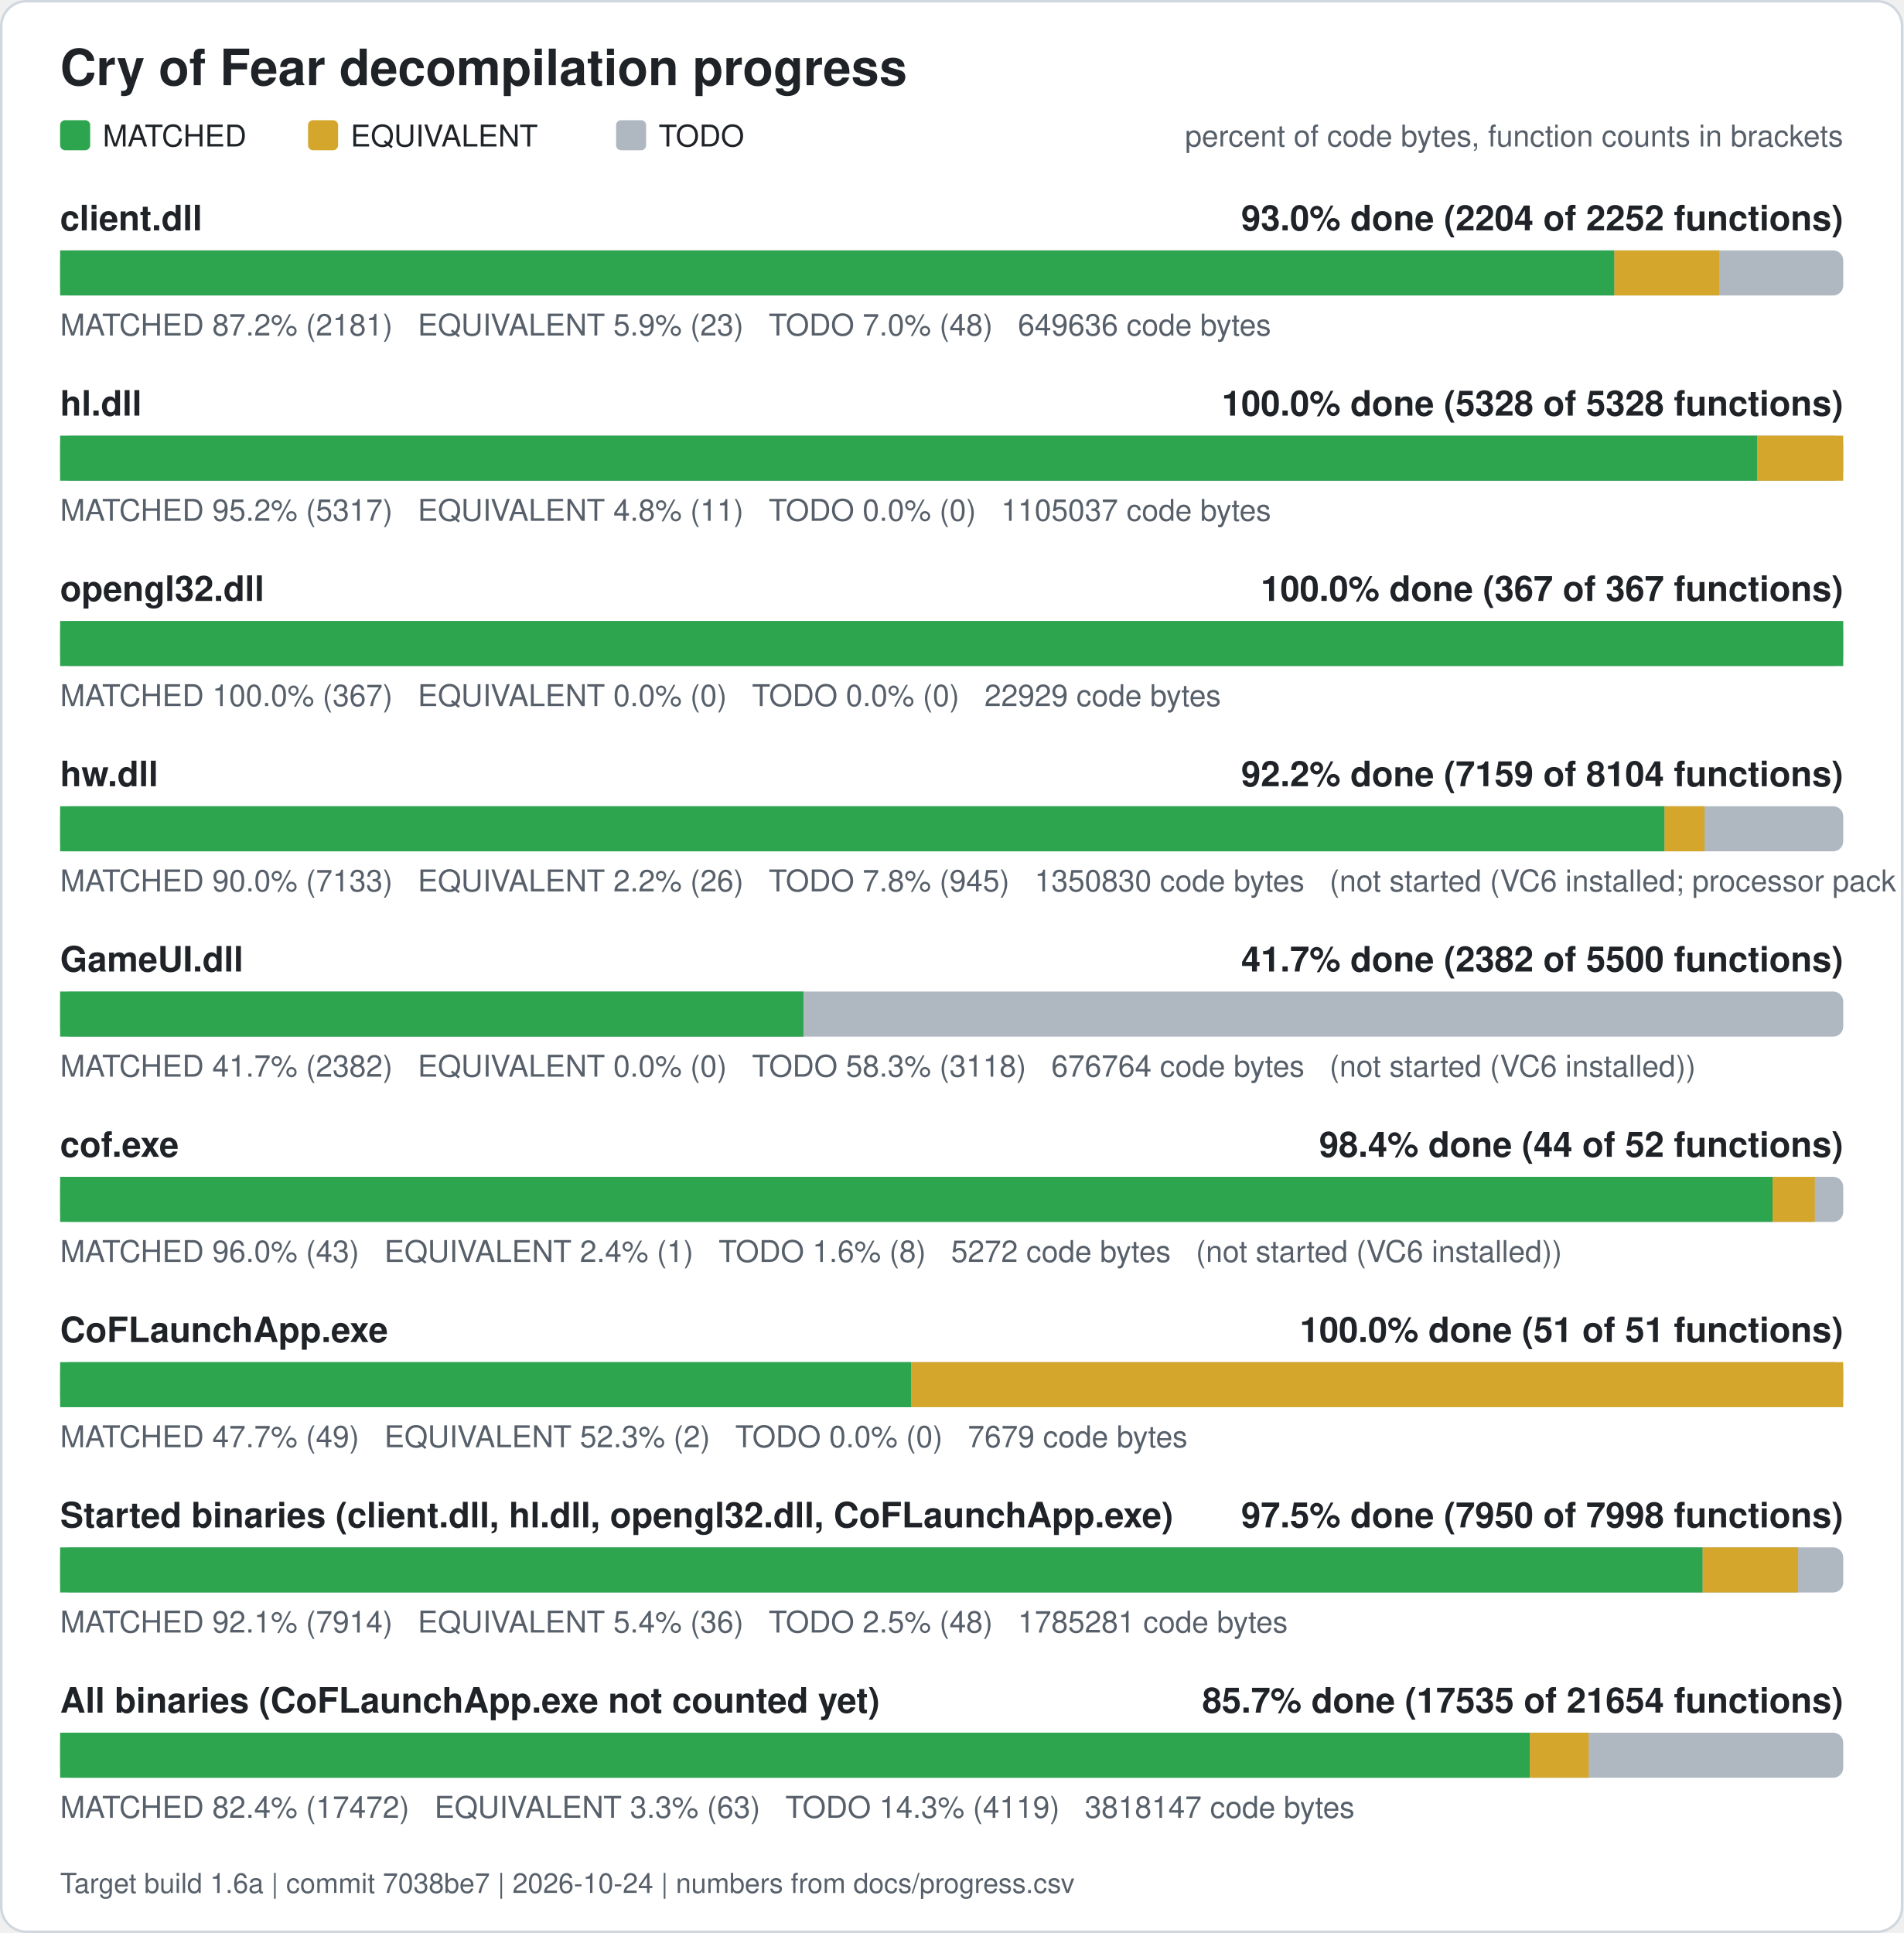
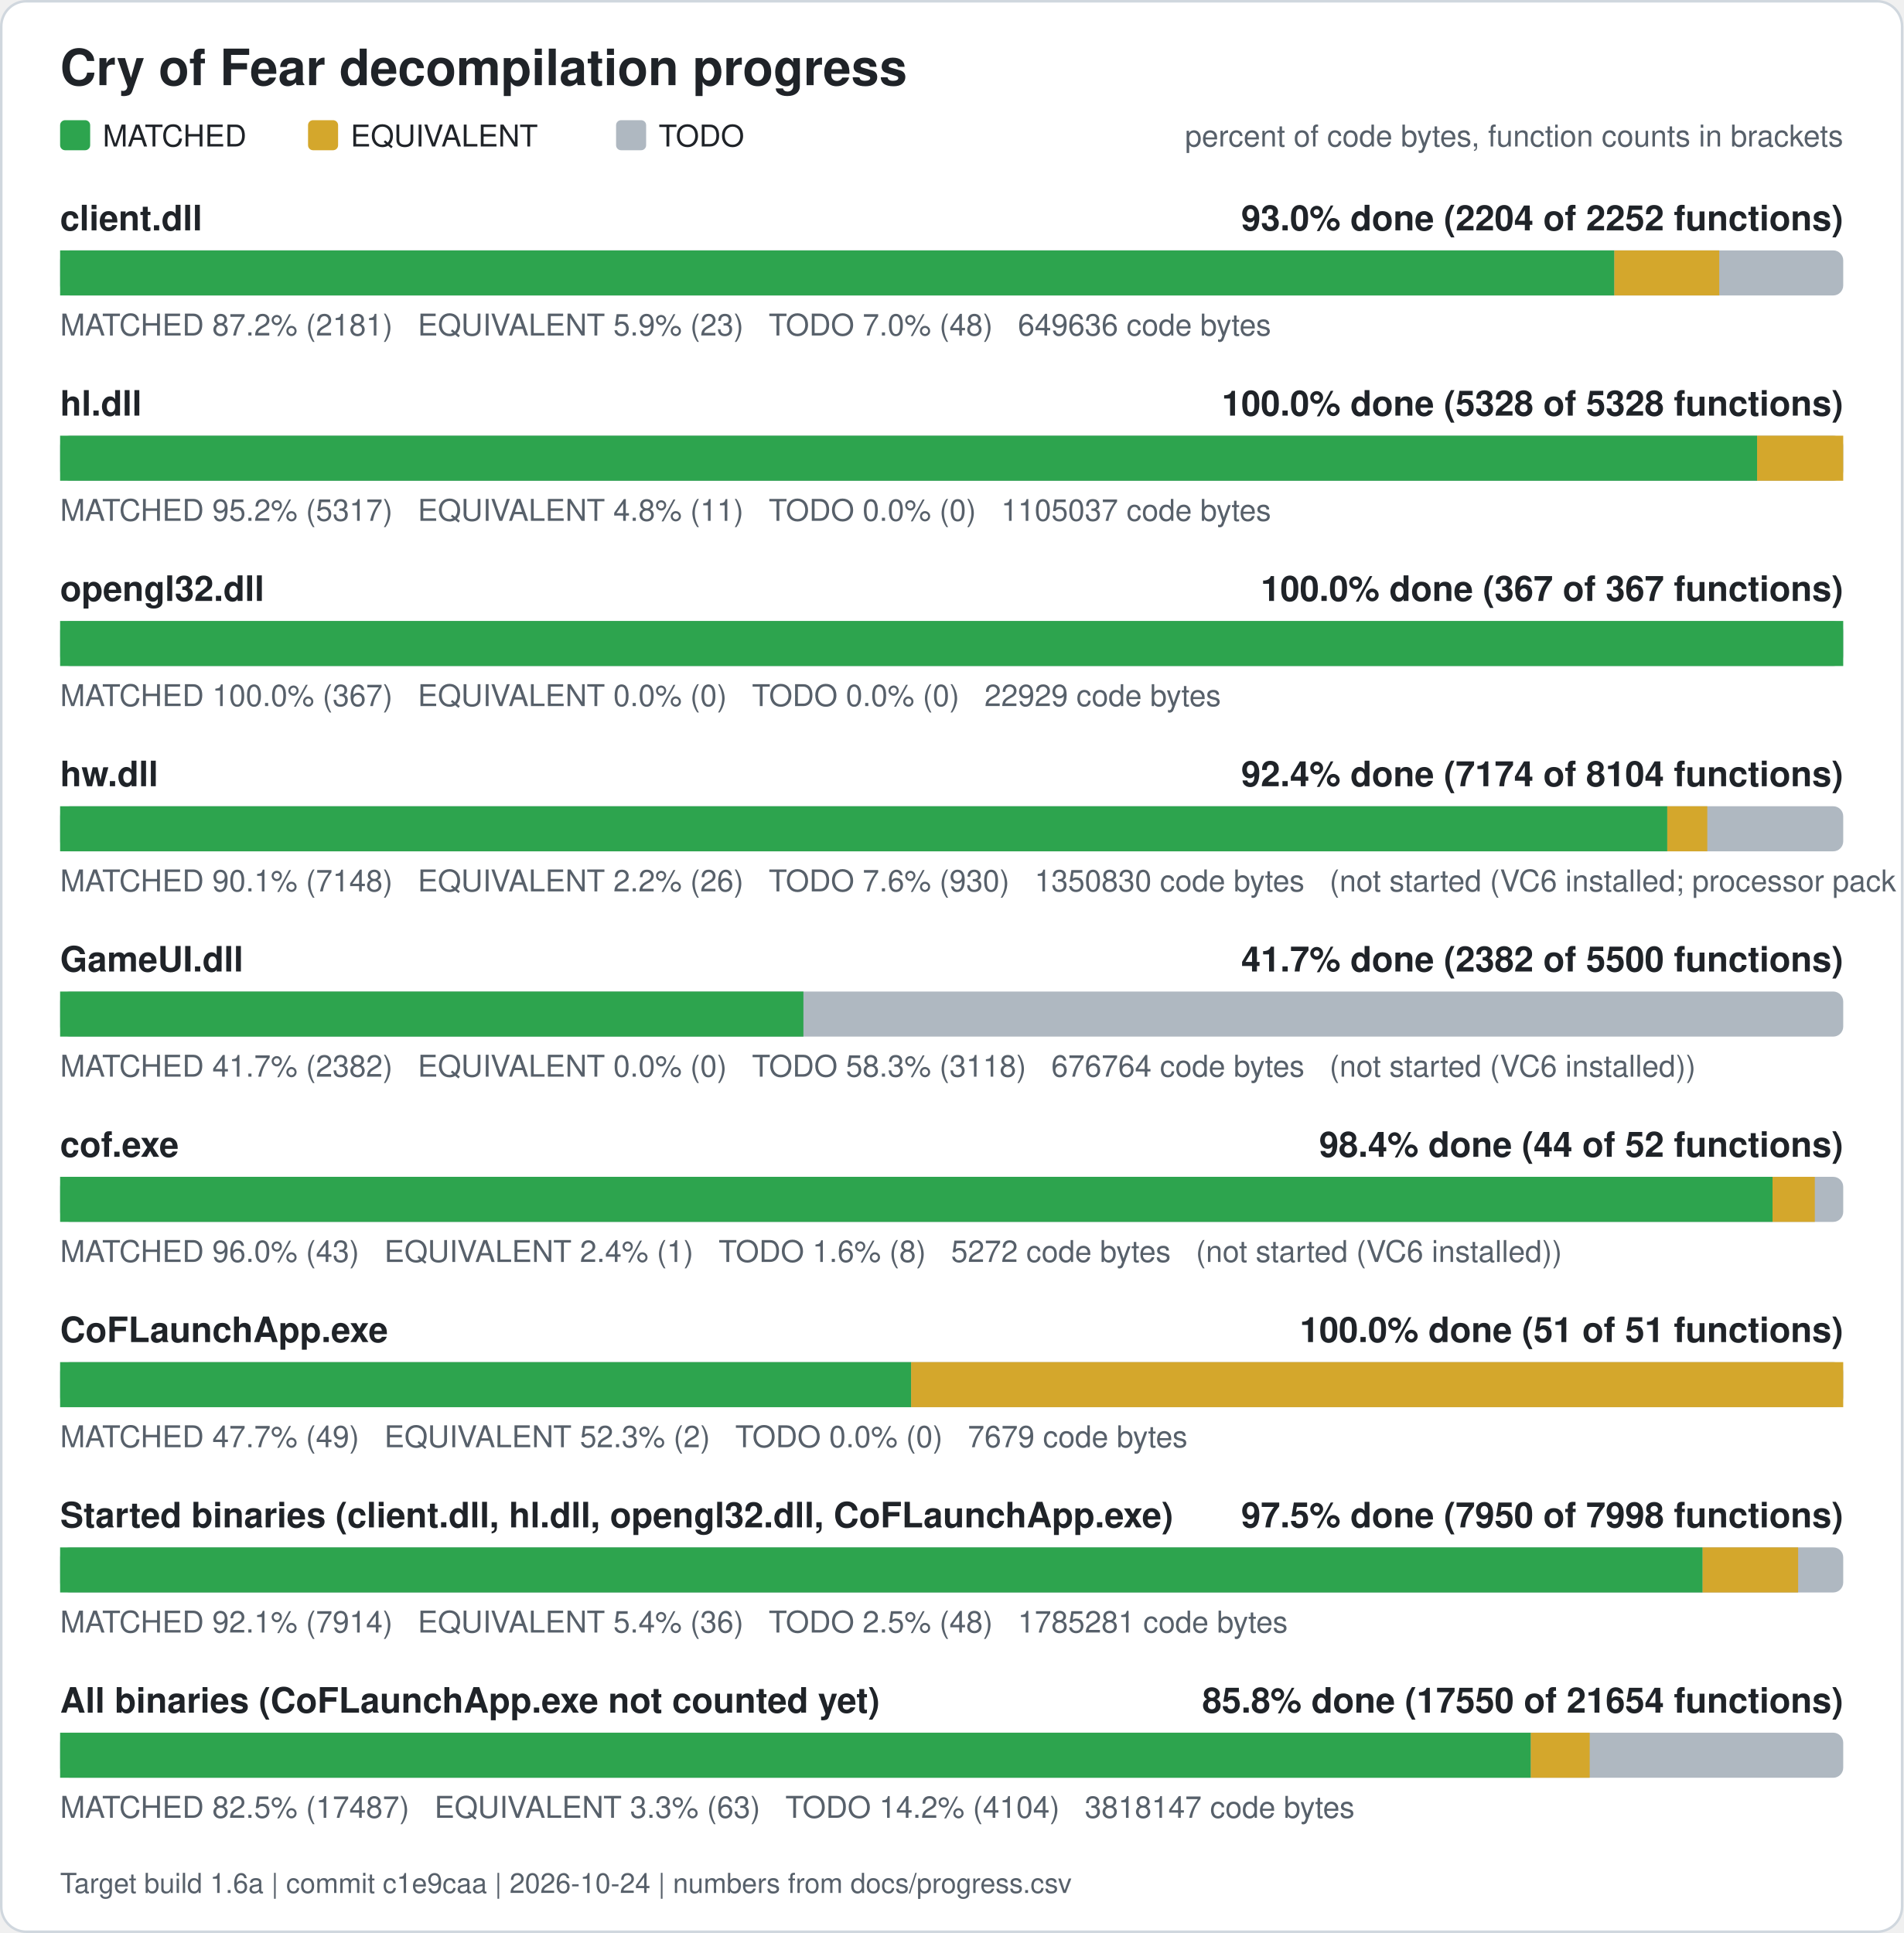
<svg xmlns="http://www.w3.org/2000/svg" width="760" height="772" viewBox="0 0 760 772" role="img" aria-label="Cry of Fear decompilation progress">
  <rect x="0.5" y="0.5" width="759" height="771" rx="10" fill="#ffffff" stroke="#d0d7de" />
  <text x="24" y="34" font-family="Segoe UI, Helvetica, Arial, sans-serif" font-size="20" font-weight="600" fill="#1f2328">Cry of Fear decompilation progress</text>
  <rect x="24" y="48" width="12" height="12" rx="2" fill="#2da44e" />
  <text x="41" y="58.5" font-family="Segoe UI, Helvetica, Arial, sans-serif" font-size="12" fill="#1f2328">MATCHED</text>
  <rect x="123" y="48" width="12" height="12" rx="2" fill="#d4a72c" />
  <text x="140" y="58.5" font-family="Segoe UI, Helvetica, Arial, sans-serif" font-size="12" fill="#1f2328">EQUIVALENT</text>
  <rect x="246" y="48" width="12" height="12" rx="2" fill="#afb8c1" />
  <text x="263" y="58.5" font-family="Segoe UI, Helvetica, Arial, sans-serif" font-size="12" fill="#1f2328">TODO</text>
  <text x="736" y="58.5" font-family="Segoe UI, Helvetica, Arial, sans-serif" font-size="12" fill="#57606a" text-anchor="end">percent of code bytes, function counts in brackets</text>
  <text x="24" y="92" font-family="Segoe UI, Helvetica, Arial, sans-serif" font-size="14" font-weight="600" fill="#1f2328">client.dll</text>
  <text x="736" y="92" font-family="Segoe UI, Helvetica, Arial, sans-serif" font-size="14" font-weight="600" fill="#1f2328" text-anchor="end">93.0% done (2204 of 2252 functions)</text>
  <rect x="24" y="100" width="712" height="18" rx="4" fill="#afb8c1" />
  <rect x="24.00" y="100" width="620.61" height="18" fill="#2da44e" />
  <rect x="644.61" y="100" width="41.89" height="18" fill="#d4a72c" />
  <text x="24" y="134" font-family="Segoe UI, Helvetica, Arial, sans-serif" font-size="12" fill="#57606a" xml:space="preserve">MATCHED 87.2% (2181)   EQUIVALENT 5.9% (23)   TODO 7.0% (48)   649636 code bytes</text>
  <text x="24" y="166" font-family="Segoe UI, Helvetica, Arial, sans-serif" font-size="14" font-weight="600" fill="#1f2328">hl.dll</text>
  <text x="736" y="166" font-family="Segoe UI, Helvetica, Arial, sans-serif" font-size="14" font-weight="600" fill="#1f2328" text-anchor="end">100.0% done (5328 of 5328 functions)</text>
  <rect x="24" y="174" width="712" height="18" rx="4" fill="#afb8c1" />
  <rect x="24.00" y="174" width="677.61" height="18" fill="#2da44e" />
  <rect x="701.61" y="174" width="34.39" height="18" fill="#d4a72c" />
  <text x="24" y="208" font-family="Segoe UI, Helvetica, Arial, sans-serif" font-size="12" fill="#57606a" xml:space="preserve">MATCHED 95.2% (5317)   EQUIVALENT 4.8% (11)   TODO 0.0% (0)   1105037 code bytes</text>
  <text x="24" y="240" font-family="Segoe UI, Helvetica, Arial, sans-serif" font-size="14" font-weight="600" fill="#1f2328">opengl32.dll</text>
  <text x="736" y="240" font-family="Segoe UI, Helvetica, Arial, sans-serif" font-size="14" font-weight="600" fill="#1f2328" text-anchor="end">100.0% done (367 of 367 functions)</text>
  <rect x="24" y="248" width="712" height="18" rx="4" fill="#afb8c1" />
  <rect x="24.00" y="248" width="712.00" height="18" fill="#2da44e" />
  <text x="24" y="282" font-family="Segoe UI, Helvetica, Arial, sans-serif" font-size="12" fill="#57606a" xml:space="preserve">MATCHED 100.0% (367)   EQUIVALENT 0.0% (0)   TODO 0.0% (0)   22929 code bytes</text>
  <text x="24" y="314" font-family="Segoe UI, Helvetica, Arial, sans-serif" font-size="14" font-weight="600" fill="#1f2328">hw.dll</text>
-   <text x="736" y="314" font-family="Segoe UI, Helvetica, Arial, sans-serif" font-size="14" font-weight="600" fill="#1f2328" text-anchor="end">92.2% done (7159 of 8104 functions)</text>
+   <text x="736" y="314" font-family="Segoe UI, Helvetica, Arial, sans-serif" font-size="14" font-weight="600" fill="#1f2328" text-anchor="end">92.4% done (7174 of 8104 functions)</text>
  <rect x="24" y="322" width="712" height="18" rx="4" fill="#afb8c1" />
-   <rect x="24.00" y="322" width="640.65" height="18" fill="#2da44e" />
-   <rect x="664.65" y="322" width="15.98" height="18" fill="#d4a72c" />
-   <text x="24" y="356" font-family="Segoe UI, Helvetica, Arial, sans-serif" font-size="12" fill="#57606a" xml:space="preserve">MATCHED 90.0% (7133)   EQUIVALENT 2.2% (26)   TODO 7.8% (945)   1350830 code bytes   (not started (VC6 installed; processor pack and VS 2005 objects need those compilers))</text>
+   <rect x="24.00" y="322" width="641.74" height="18" fill="#2da44e" />
+   <rect x="665.74" y="322" width="15.98" height="18" fill="#d4a72c" />
+   <text x="24" y="356" font-family="Segoe UI, Helvetica, Arial, sans-serif" font-size="12" fill="#57606a" xml:space="preserve">MATCHED 90.1% (7148)   EQUIVALENT 2.2% (26)   TODO 7.6% (930)   1350830 code bytes   (not started (VC6 installed; processor pack and VS 2005 objects need those compilers))</text>
  <text x="24" y="388" font-family="Segoe UI, Helvetica, Arial, sans-serif" font-size="14" font-weight="600" fill="#1f2328">GameUI.dll</text>
  <text x="736" y="388" font-family="Segoe UI, Helvetica, Arial, sans-serif" font-size="14" font-weight="600" fill="#1f2328" text-anchor="end">41.7% done (2382 of 5500 functions)</text>
  <rect x="24" y="396" width="712" height="18" rx="4" fill="#afb8c1" />
  <rect x="24.00" y="396" width="296.80" height="18" fill="#2da44e" />
  <text x="24" y="430" font-family="Segoe UI, Helvetica, Arial, sans-serif" font-size="12" fill="#57606a" xml:space="preserve">MATCHED 41.7% (2382)   EQUIVALENT 0.0% (0)   TODO 58.3% (3118)   676764 code bytes   (not started (VC6 installed))</text>
  <text x="24" y="462" font-family="Segoe UI, Helvetica, Arial, sans-serif" font-size="14" font-weight="600" fill="#1f2328">cof.exe</text>
  <text x="736" y="462" font-family="Segoe UI, Helvetica, Arial, sans-serif" font-size="14" font-weight="600" fill="#1f2328" text-anchor="end">98.4% done (44 of 52 functions)</text>
  <rect x="24" y="470" width="712" height="18" rx="4" fill="#afb8c1" />
  <rect x="24.00" y="470" width="683.77" height="18" fill="#2da44e" />
  <rect x="707.77" y="470" width="16.88" height="18" fill="#d4a72c" />
  <text x="24" y="504" font-family="Segoe UI, Helvetica, Arial, sans-serif" font-size="12" fill="#57606a" xml:space="preserve">MATCHED 96.0% (43)   EQUIVALENT 2.4% (1)   TODO 1.6% (8)   5272 code bytes   (not started (VC6 installed))</text>
  <text x="24" y="536" font-family="Segoe UI, Helvetica, Arial, sans-serif" font-size="14" font-weight="600" fill="#1f2328">CoFLaunchApp.exe</text>
  <text x="736" y="536" font-family="Segoe UI, Helvetica, Arial, sans-serif" font-size="14" font-weight="600" fill="#1f2328" text-anchor="end">100.0% done (51 of 51 functions)</text>
  <rect x="24" y="544" width="712" height="18" rx="4" fill="#afb8c1" />
  <rect x="24.00" y="544" width="339.82" height="18" fill="#2da44e" />
  <rect x="363.82" y="544" width="372.18" height="18" fill="#d4a72c" />
  <text x="24" y="578" font-family="Segoe UI, Helvetica, Arial, sans-serif" font-size="12" fill="#57606a" xml:space="preserve">MATCHED 47.7% (49)   EQUIVALENT 52.3% (2)   TODO 0.0% (0)   7679 code bytes</text>
  <text x="24" y="610" font-family="Segoe UI, Helvetica, Arial, sans-serif" font-size="14" font-weight="600" fill="#1f2328">Started binaries (client.dll, hl.dll, opengl32.dll, CoFLaunchApp.exe)</text>
  <text x="736" y="610" font-family="Segoe UI, Helvetica, Arial, sans-serif" font-size="14" font-weight="600" fill="#1f2328" text-anchor="end">97.5% done (7950 of 7998 functions)</text>
  <rect x="24" y="618" width="712" height="18" rx="4" fill="#afb8c1" />
  <rect x="24.00" y="618" width="655.86" height="18" fill="#2da44e" />
  <rect x="679.86" y="618" width="38.13" height="18" fill="#d4a72c" />
  <text x="24" y="652" font-family="Segoe UI, Helvetica, Arial, sans-serif" font-size="12" fill="#57606a" xml:space="preserve">MATCHED 92.1% (7914)   EQUIVALENT 5.4% (36)   TODO 2.5% (48)   1785281 code bytes</text>
  <text x="24" y="684" font-family="Segoe UI, Helvetica, Arial, sans-serif" font-size="14" font-weight="600" fill="#1f2328">All binaries (CoFLaunchApp.exe not counted yet)</text>
-   <text x="736" y="684" font-family="Segoe UI, Helvetica, Arial, sans-serif" font-size="14" font-weight="600" fill="#1f2328" text-anchor="end">85.7% done (17535 of 21654 functions)</text>
+   <text x="736" y="684" font-family="Segoe UI, Helvetica, Arial, sans-serif" font-size="14" font-weight="600" fill="#1f2328" text-anchor="end">85.8% done (17550 of 21654 functions)</text>
  <rect x="24" y="692" width="712" height="18" rx="4" fill="#afb8c1" />
-   <rect x="24.00" y="692" width="586.87" height="18" fill="#2da44e" />
-   <rect x="610.87" y="692" width="23.50" height="18" fill="#d4a72c" />
-   <text x="24" y="726" font-family="Segoe UI, Helvetica, Arial, sans-serif" font-size="12" fill="#57606a" xml:space="preserve">MATCHED 82.4% (17472)   EQUIVALENT 3.3% (63)   TODO 14.3% (4119)   3818147 code bytes</text>
-   <text x="24" y="756" font-family="Segoe UI, Helvetica, Arial, sans-serif" font-size="11" fill="#57606a">Target build 1.6a | commit 7038be7 | 2026-10-24 | numbers from docs/progress.csv</text>
+   <rect x="24.00" y="692" width="587.26" height="18" fill="#2da44e" />
+   <rect x="611.26" y="692" width="23.50" height="18" fill="#d4a72c" />
+   <text x="24" y="726" font-family="Segoe UI, Helvetica, Arial, sans-serif" font-size="12" fill="#57606a" xml:space="preserve">MATCHED 82.5% (17487)   EQUIVALENT 3.3% (63)   TODO 14.2% (4104)   3818147 code bytes</text>
+   <text x="24" y="756" font-family="Segoe UI, Helvetica, Arial, sans-serif" font-size="11" fill="#57606a">Target build 1.6a | commit c1e9caa | 2026-10-24 | numbers from docs/progress.csv</text>
</svg>
